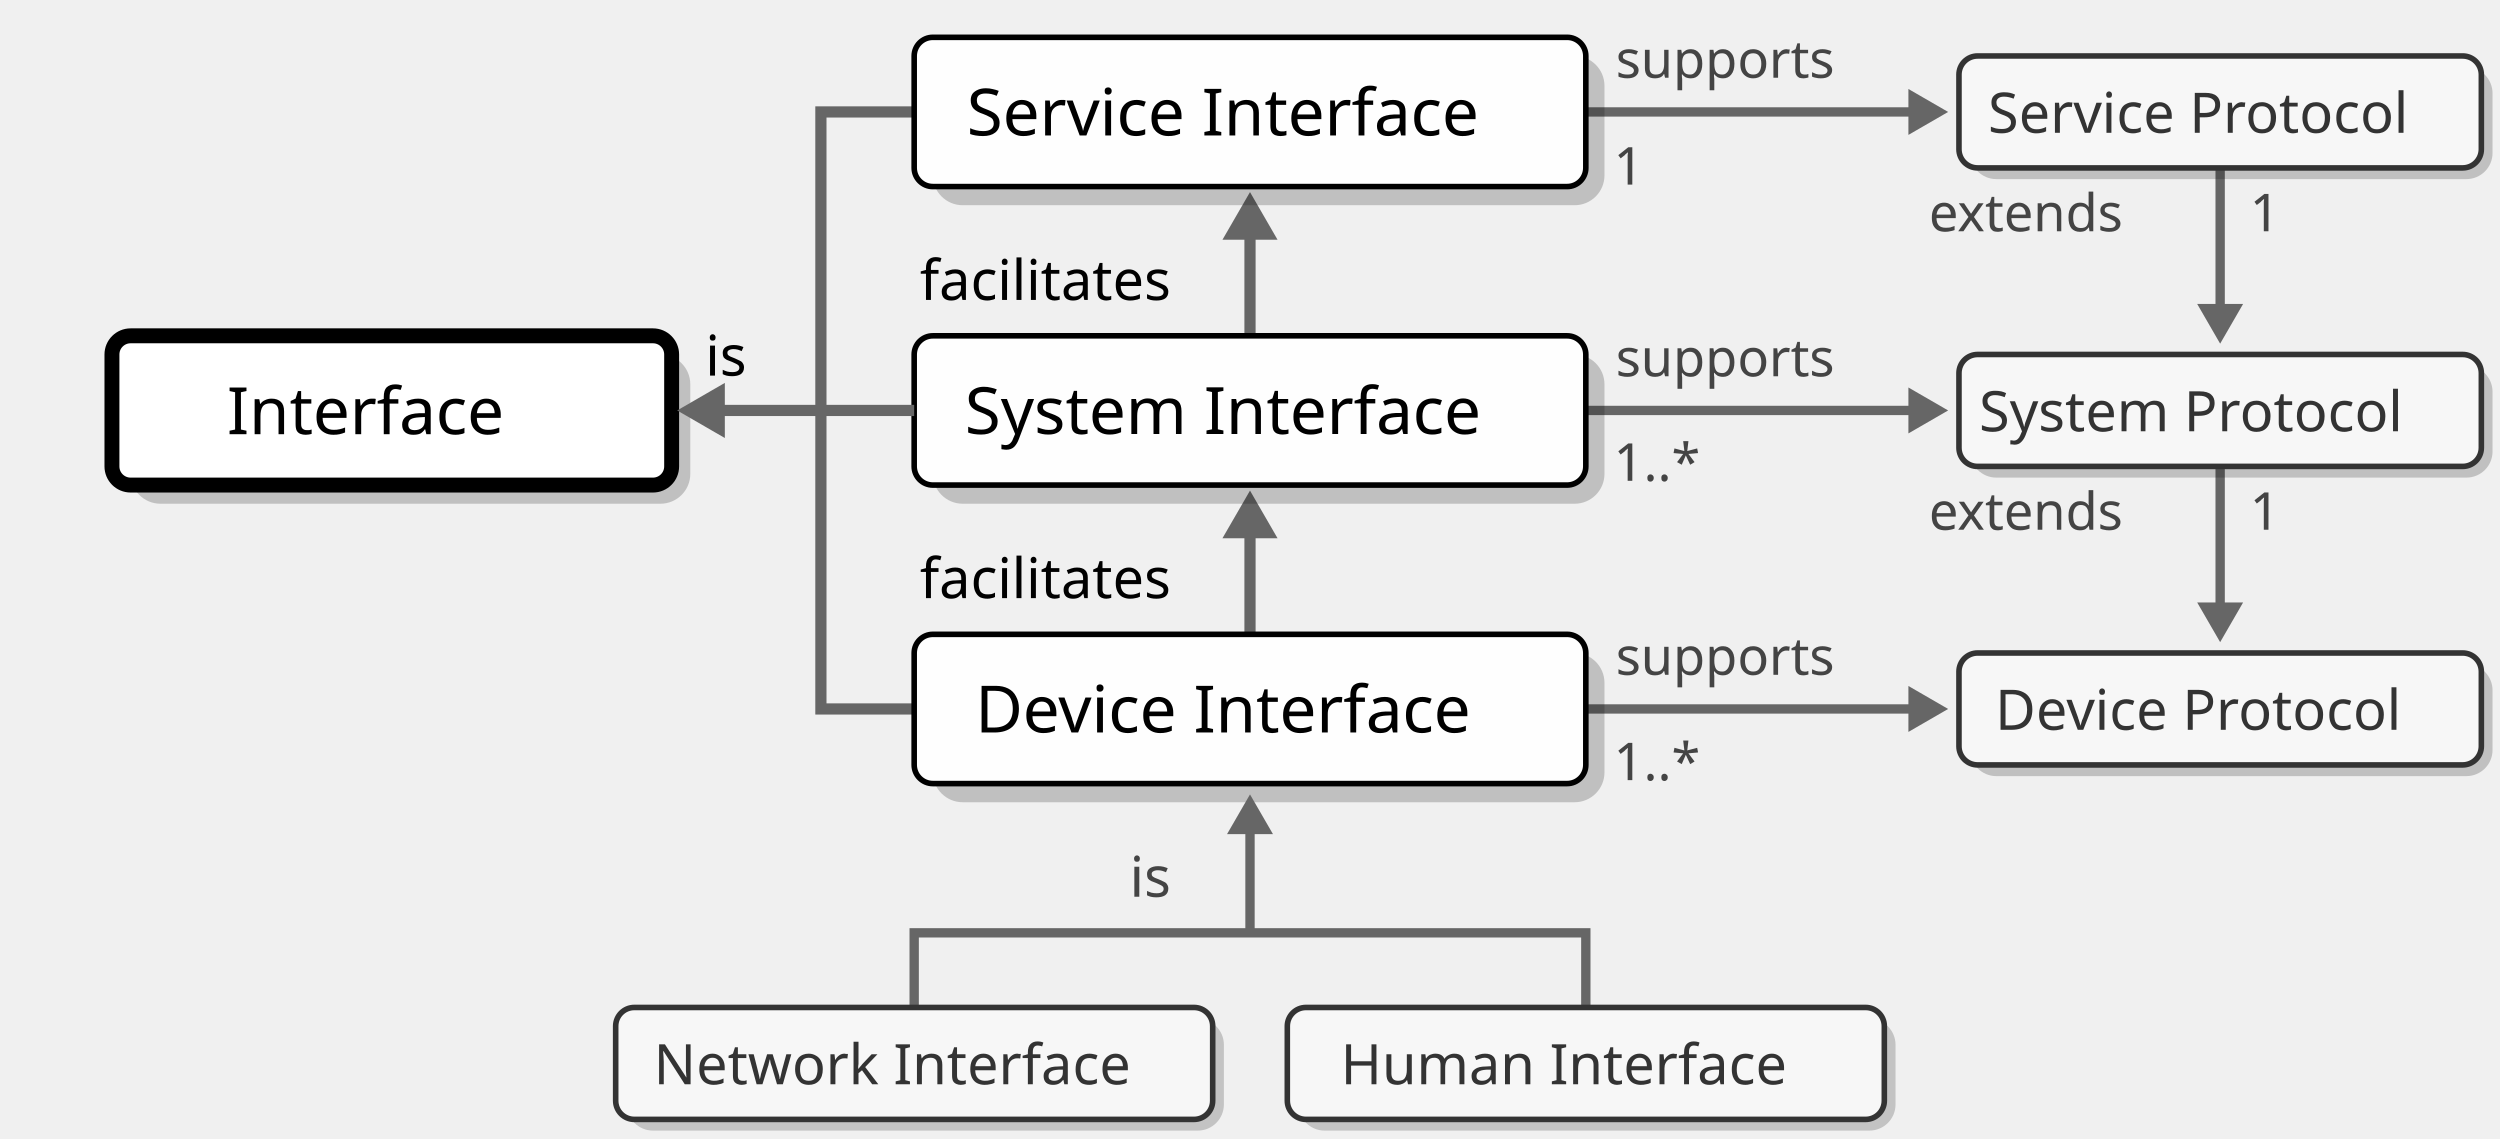
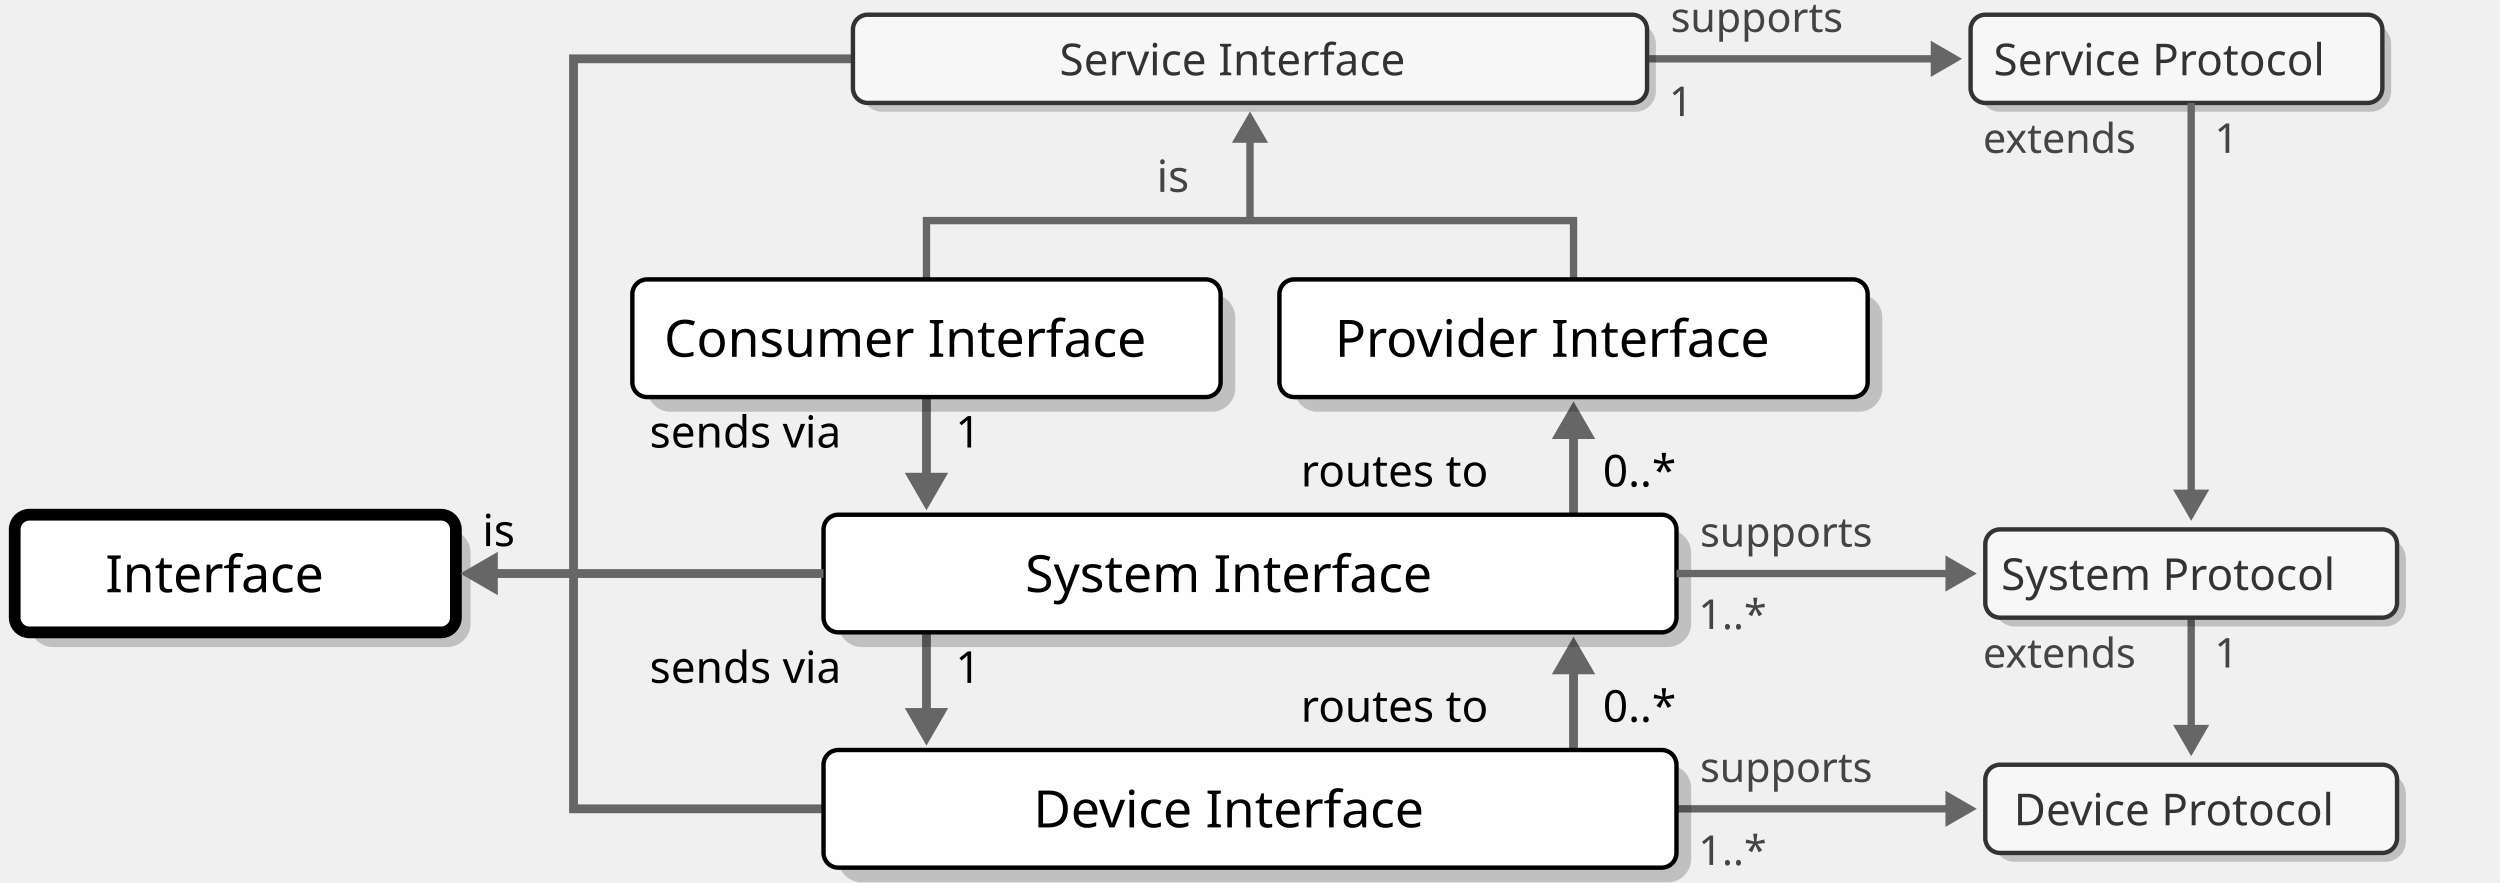
- <svg xmlns="http://www.w3.org/2000/svg" xmlns:xlink="http://www.w3.org/1999/xlink" width="134mm" height="61mm" version="1.1" viewBox="0 0 134 61" id="svg162">
+ <svg xmlns="http://www.w3.org/2000/svg" xmlns:xlink="http://www.w3.org/1999/xlink" width="170mm" height="60mm" version="1.1" viewBox="0 0 170 60" id="svg162">
  <defs id="defs5">
    <marker id="a" overflow="visible" orient="auto">
      <path transform="scale(0.4)" d="M 5.77,0 -2.88,5 V -5 Z" fill="context-stroke" fill-rule="evenodd" stroke="context-stroke" stroke-width="1pt" id="path2" />
    </marker>
    <marker id="e" overflow="visible" orient="auto">
      <path transform="scale(0.4)" d="M 5.77,0 -2.88,5 V -5 Z" fill="context-stroke" fill-rule="evenodd" stroke="context-stroke" stroke-width="1pt" id="path824" />
    </marker>
    <marker id="a-2" overflow="visible" orient="auto">
      <path transform="scale(0.4)" d="M 5.77,0 -2.88,5 V -5 Z" fill="context-stroke" fill-rule="evenodd" stroke="context-stroke" stroke-width="1pt" id="path2-3" />
    </marker>
    <marker id="a-3" overflow="visible" orient="auto">
      <path transform="scale(0.4)" d="M 5.77,0 -2.88,5 V -5 Z" fill="context-stroke" fill-rule="evenodd" stroke="context-stroke" stroke-width="1pt" id="path2-2" />
    </marker>
    <marker id="e-0" overflow="visible" orient="auto">
      <path transform="scale(0.4)" d="M 5.77,0 -2.88,5 V -5 Z" fill="context-stroke" fill-rule="evenodd" stroke="context-stroke" stroke-width="1pt" id="path824-9" />
    </marker>
    <marker id="a-7" overflow="visible" orient="auto">
      <path transform="scale(0.4)" d="M 5.77,0 -2.88,5 V -5 Z" fill="context-stroke" fill-rule="evenodd" stroke="context-stroke" stroke-width="1pt" id="path2-5" />
    </marker>
    <marker id="marker25589" overflow="visible" orient="auto">
      <path transform="scale(0.4)" d="M 5.77,0 -2.88,5 V -5 Z" fill="context-stroke" fill-rule="evenodd" stroke="context-stroke" stroke-width="1pt" id="path25587" />
    </marker>
    <marker id="a-0" overflow="visible" orient="auto">
      <path transform="scale(0.4)" d="M 5.77,0 -2.88,5 V -5 Z" fill="context-stroke" fill-rule="evenodd" stroke="context-stroke" stroke-width="1pt" id="path2-8" />
    </marker>
    <marker id="e-0-3" overflow="visible" orient="auto">
      <path transform="scale(0.4)" d="M 5.77,0 -2.88,5 V -5 Z" fill="context-stroke" fill-rule="evenodd" stroke="context-stroke" stroke-width="1pt" id="path824-9-9" />
    </marker>
  </defs>
-   <path d="M 67,34 V 28" marker-end="url(#a)" id="use24465" style="fill:none;stroke:#666666;stroke-width:0.6;stroke-miterlimit:4;stroke-dasharray:none" />
-   <use x="0" y="0" xlink:href="#use24465" id="use4881" transform="translate(4.1608543e-7,-16)" width="100%" height="100%" />
-   <path style="fill:none;stroke:#666666;stroke-width:0.6;stroke-linecap:butt;stroke-linejoin:miter;stroke-miterlimit:4;stroke-dasharray:none;stroke-opacity:1" d="M 49,6 H 44 V 38 h 5" id="path6990" />
-   <path style="fill:none;stroke:#666666;stroke-width:0.5;stroke-linecap:butt;stroke-linejoin:miter;stroke-miterlimit:4;stroke-dasharray:none;stroke-opacity:1" d="M 85,55 V 50 H 49 v 5" id="path2773" />
-   <g id="g12505" transform="translate(4,1)">
-     <path d="m 115,24 v 8" marker-end="url(#a-0)" id="path10680-4" style="fill:none;stroke:#666666;stroke-width:0.5;stroke-miterlimit:4;stroke-dasharray:none;marker-end:url(#a-0)" />
-     <text x="116.59" y="27.397" style="font-size:2.8px;line-height:1.25;font-family:sans-serif;stroke-width:0.265" xml:space="preserve" id="text10783-8">
-       <tspan x="116.59" y="27.397" stroke-width="0.265" id="tspan10781-0" style="font-size:2.8px;fill:#444444;fill-opacity:1">1</tspan>
+   <text x="113.494" y="7.896" style="font-size:2.8px;line-height:1.25;font-family:sans-serif;stroke-width:0.265" xml:space="preserve" id="text3182">
+     <tspan x="113.494" y="7.896" stroke-width="0.265" id="tspan3180" style="font-size:2.8px;fill:#444444;fill-opacity:1">1</tspan>
+   </text>
+   <path d="m 112,4 h 20" marker-end="url(#a)" id="path42125" style="fill:none;stroke:#666666;stroke-width:0.5;stroke-miterlimit:4;stroke-dasharray:none" />
+   <text x="113.609" y="2.167" style="font-size:2.8px;line-height:1.25;font-family:sans-serif;stroke-width:0.265" xml:space="preserve" id="text42129">
+     <tspan x="113.609" y="2.167" stroke-width="0.265" id="tspan42127" style="font-size:2.8px;fill:#444444;fill-opacity:1">supports</tspan>
+   </text>
+   <use x="0" y="0" xlink:href="#g38076" id="use38078" transform="translate(3.9403954e-7,16)" width="100%" height="100%" />
+   <g id="g38076" transform="translate(-2,7)">
+     <path d="m 65,20 v 6" marker-end="url(#a)" id="use4881" style="fill:none;stroke:#666666;stroke-width:0.6;stroke-miterlimit:4;stroke-dasharray:none" />
+     <text x="77.53" y="23.432" style="font-size:3px;line-height:1.25;font-family:sans-serif;stroke-width:0.265" xml:space="preserve" id="text4885">
+       <tspan x="63.101" y="23.432" stroke-width="0.265" id="tspan4883" style="text-align:end;text-anchor:end">sends via</tspan>
    </text>
-     <text x="114.63" y="27.397" style="font-size:2.8px;line-height:1.25;font-family:sans-serif;stroke-width:0.265" xml:space="preserve" id="text2378">
-       <tspan x="113.415" y="27.397" stroke-width="0.265" id="tspan2376" style="font-size:2.8px;text-align:end;text-anchor:end;fill:#444444;fill-opacity:1">extends</tspan>
+     <path d="M 109,28 V 22" marker-end="url(#a)" id="use35816" style="fill:none;stroke:#666666;stroke-width:0.6;stroke-miterlimit:4;stroke-dasharray:none" />
+     <text x="121.53" y="26.077" style="font-size:3px;line-height:1.25;font-family:sans-serif;stroke-width:0.265" xml:space="preserve" id="text35820">
+       <tspan x="107.102" y="26.077" stroke-width="0.265" id="tspan35818" style="text-align:end;text-anchor:end">routes to</tspan>
+     </text>
+     <text xml:space="preserve" style="font-size:3px;line-height:1.25;font-family:sans-serif;stroke-width:0.265" x="66.973" y="23.432" id="text39928">
+       <tspan id="tspan39926" style="stroke-width:0.265" x="66.973" y="23.432">1</tspan>
+     </text>
+     <text xml:space="preserve" style="font-size:3px;line-height:1.25;font-family:sans-serif;stroke-width:0.265" x="111.001" y="26.077" id="text40782">
+       <tspan id="tspan40780" style="stroke-width:0.265" x="111.001" y="26.077">0..*</tspan>
    </text>
  </g>
-   <use x="0" y="0" xlink:href="#g38813" id="use39057" transform="translate(-1.1160854e-6,32)" width="100%" height="100%" />
-   <use x="0" y="0" xlink:href="#g38813" id="use39055" transform="translate(-1.1160854e-6,16)" width="100%" height="100%" />
-   <use x="0" y="0" xlink:href="#g32418" id="use32500" transform="translate(36)" width="100%" height="100%" />
-   <rect id="rect32088" x="7" y="19" width="30" height="8" rx="1.6" fill="none" opacity="0.913" stroke="#000000" stroke-linejoin="round" stroke-width="0.333" style="opacity:1;fill:#000000;fill-opacity:0.2;stroke:none;stroke-width:0.8;stroke-miterlimit:4;stroke-dasharray:none" />
-   <use x="0" y="0" xlink:href="#g11948" id="use11952" transform="translate(1.8391457e-7,16)" width="100%" height="100%" />
-   <use x="0" y="0" xlink:href="#g31902" id="use32086" transform="translate(-5.1608543e-7,16)" width="100%" height="100%" />
-   <use x="0" y="0" xlink:href="#g12505" id="use12507" transform="translate(-1.0839146e-6,-16)" width="100%" height="100%" />
-   <rect id="rect45004" x="6" y="18" width="30" height="8" rx="1" fill="none" opacity="0.913" stroke="#000000" stroke-linejoin="round" stroke-width="0.333" style="opacity:1;fill:#ffffff;fill-opacity:1;stroke-width:0.8;stroke-miterlimit:4;stroke-dasharray:none" />
-   <text x="20.958" y="23.272" font-size="3.5px" style="line-height:1.25;font-family:sans-serif;stroke-width:0.265" xml:space="preserve" id="text44012">
-     <tspan x="20.958" y="23.272" font-size="3.5px" stroke-width="0.265" text-align="center" text-anchor="middle" id="tspan44010">Interface</tspan>
+   <path style="fill:none;stroke:#666666;stroke-width:0.5;stroke-linecap:butt;stroke-linejoin:miter;stroke-miterlimit:4;stroke-dasharray:none;stroke-opacity:1" d="M 107,19 V 15 H 63 v 4" id="path40784" />
+   <path d="M 85,15 V 9" marker-end="url(#a)" id="path40786" style="fill:none;stroke:#666666;stroke-width:0.5;stroke-miterlimit:4;stroke-dasharray:none" />
+   <g id="g35632" transform="translate(18,18)">
+     <rect id="rect35628" x="39" y="18" width="58" height="8" rx="1.6" fill="none" opacity="0.913" stroke="#000000" stroke-linejoin="round" stroke-width="0.333" style="opacity:1;fill:#000000;fill-opacity:0.2;stroke:none;stroke-width:0.3;stroke-miterlimit:4;stroke-dasharray:none" />
+     <rect id="rect35630" x="38" y="17" width="58" height="8" rx="1" fill="none" opacity="0.913" stroke="#000000" stroke-linejoin="round" stroke-width="0.333" style="opacity:1;fill:#fefefe;fill-opacity:1;stroke-width:0.3;stroke-miterlimit:4;stroke-dasharray:none" />
+   </g>
+   <path style="fill:none;stroke:#666666;stroke-width:0.6;stroke-linecap:butt;stroke-linejoin:miter;stroke-miterlimit:4;stroke-dasharray:none;stroke-opacity:1" d="M 58,4 39,4 V 55 l 17,-10e-7" id="path6990" />
+   <path d="m 149,42 v 8" marker-end="url(#a-0)" id="path10680-4" style="fill:none;stroke:#666666;stroke-width:0.5;stroke-miterlimit:4;stroke-dasharray:none;marker-end:url(#a-0)" />
+   <text x="150.59" y="45.397" style="font-size:2.8px;line-height:1.25;font-family:sans-serif;stroke-width:0.265" xml:space="preserve" id="text10783-8">
+     <tspan x="150.59" y="45.397" stroke-width="0.265" id="tspan10781-0" style="font-size:2.8px;fill:#444444;fill-opacity:1">1</tspan>
  </text>
-   <g id="g11948" transform="translate(5,1)">
-     <path d="m 80,21 h 18" marker-end="url(#a)" id="path10680" style="fill:none;stroke:#666666;stroke-width:0.5;stroke-miterlimit:4;stroke-dasharray:none" />
+   <text x="148.63" y="45.397" style="font-size:2.8px;line-height:1.25;font-family:sans-serif;stroke-width:0.265" xml:space="preserve" id="text2378">
+     <tspan x="147.415" y="45.397" stroke-width="0.265" id="tspan2376" style="font-size:2.8px;text-align:end;text-anchor:end;fill:#444444;fill-opacity:1">extends</tspan>
+   </text>
+   <use x="0" y="0" xlink:href="#g38813" id="use39057" transform="translate(0.9999983,51)" width="100%" height="100%" />
+   <use x="0" y="0" xlink:href="#g38813" id="use39055" transform="translate(0.9999983,35)" width="100%" height="100%" />
+   <rect id="rect32088" x="2" y="36" width="30" height="8" rx="1.6" fill="none" opacity="0.913" stroke="#000000" stroke-linejoin="round" stroke-width="0.333" style="opacity:1;fill:#000000;fill-opacity:0.2;stroke:none;stroke-width:0.8;stroke-miterlimit:4;stroke-dasharray:none" />
+   <use x="0" y="0" xlink:href="#g11948" id="use11952" transform="translate(-7.0596046e-7,16)" width="100%" height="100%" />
+   <rect id="rect45004" x="1" y="35" width="30" height="8" rx="1" fill="none" opacity="0.913" stroke="#000000" stroke-linejoin="round" stroke-width="0.333" style="opacity:1;fill:#ffffff;fill-opacity:1;stroke-width:0.8;stroke-miterlimit:4;stroke-dasharray:none" />
+   <text x="15.958" y="40.272" font-size="3.5px" style="line-height:1.25;font-family:sans-serif;stroke-width:0.265" xml:space="preserve" id="text44012">
+     <tspan x="15.958" y="40.272" font-size="3.5px" stroke-width="0.265" text-align="center" text-anchor="middle" id="tspan44010">Interface</tspan>
+   </text>
+   <g id="g11948" transform="translate(34,18)">
+     <path d="m 80,21 h 19" marker-end="url(#a)" id="path10680" style="fill:none;stroke:#666666;stroke-width:0.5;stroke-miterlimit:4;stroke-dasharray:none" />
    <text x="81.609" y="19.167" style="font-size:2.8px;line-height:1.25;font-family:sans-serif;stroke-width:0.265" xml:space="preserve" id="text10783">
      <tspan x="81.609" y="19.167" stroke-width="0.265" id="tspan10781" style="font-size:2.8px;fill:#444444;fill-opacity:1">supports</tspan>
    </text>
  </g>
-   <g id="g31902" transform="translate(-5.1608543e-7,1)">
-     <rect id="rect31222" x="50" y="18" width="36" height="8" rx="1.6" fill="none" opacity="0.913" stroke="#000000" stroke-linejoin="round" stroke-width="0.333" style="opacity:1;fill:#000000;fill-opacity:0.2;stroke:none;stroke-width:0.3;stroke-miterlimit:4;stroke-dasharray:none" />
-     <rect id="use15005" x="49" y="17" width="36" height="8" rx="1" fill="none" opacity="0.913" stroke="#000000" stroke-linejoin="round" stroke-width="0.333" style="opacity:1;fill:#fefefe;fill-opacity:1;stroke-width:0.3;stroke-miterlimit:4;stroke-dasharray:none" />
+   <text x="84.915" y="40.259" font-size="3.5px" style="line-height:1.25;font-family:sans-serif;stroke-width:0.265" xml:space="preserve" id="text15009">
+     <tspan x="84.915" y="40.259" font-size="3.5px" stroke-width="0.265" text-align="center" text-anchor="middle" id="tspan15007">System Interface</tspan>
+   </text>
+   <use x="0" y="0" xlink:href="#g35632" id="use37824" transform="translate(4.0596046e-7,16)" width="100%" height="100%" />
+   <text x="84.915" y="56.259" font-size="3.5px" style="line-height:1.25;font-family:sans-serif;stroke-width:0.265" xml:space="preserve" id="text20866">
+     <tspan x="84.915" y="56.259" font-size="3.5px" stroke-width="0.265" text-align="center" text-anchor="middle" id="tspan20864">Device Interface</tspan>
+   </text>
+   <g id="use31904" transform="translate(-4.000001,2)">
+     <rect id="rect35536" x="48" y="18" width="40" height="8" rx="1.6" fill="none" opacity="0.913" stroke="#000000" stroke-linejoin="round" stroke-width="0.333" style="opacity:1;fill:#000000;fill-opacity:0.2;stroke:none;stroke-width:0.3;stroke-miterlimit:4;stroke-dasharray:none" />
+     <rect id="rect35538" x="47" y="17" width="40" height="8" rx="1" fill="none" opacity="0.913" stroke="#000000" stroke-linejoin="round" stroke-width="0.333" style="opacity:1;fill:#fefefe;fill-opacity:1;stroke-width:0.3;stroke-miterlimit:4;stroke-dasharray:none" />
  </g>
-   <text x="66.915" y="23.259" font-size="3.5px" style="line-height:1.25;font-family:sans-serif;stroke-width:0.265" xml:space="preserve" id="text15009">
-     <tspan x="66.915" y="23.259" font-size="3.5px" stroke-width="0.265" text-align="center" text-anchor="middle" id="tspan15007">System Interface</tspan>
+   <text x="62.915" y="24.259" font-size="3.5px" style="line-height:1.25;font-family:sans-serif;stroke-width:0.265" xml:space="preserve" id="text4891">
+     <tspan x="62.915" y="24.259" font-size="3.5px" stroke-width="0.265" text-align="center" text-anchor="middle" id="tspan4889">Consumer Interface</tspan>
  </text>
-   <path d="M 67,50 V 44" marker-end="url(#a)" id="use24465-5" style="fill:none;stroke:#666666;stroke-width:0.5;stroke-miterlimit:4;stroke-dasharray:none" />
-   <text x="66.915" y="39.259" font-size="3.5px" style="line-height:1.25;font-family:sans-serif;stroke-width:0.265" xml:space="preserve" id="text20866">
-     <tspan x="66.915" y="39.259" font-size="3.5px" stroke-width="0.265" text-align="center" text-anchor="middle" id="tspan20864">Device Interface</tspan>
+   <path d="M 56,39 H 33" marker-end="url(#a)" id="path8035" style="fill:none;stroke:#666666;stroke-width:0.6;stroke-miterlimit:4;stroke-dasharray:none" />
+   <text x="39.371" y="37.134" style="font-size:3px;line-height:1.25;font-family:sans-serif;stroke-width:0.265" xml:space="preserve" id="text8176">
+     <tspan x="37.361" y="37.134" stroke-width="0.265" id="tspan8174" style="text-align:end;text-anchor:end">is</tspan>
  </text>
-   <text x="67.069" y="48.065" style="font-size:3px;line-height:1.25;font-family:sans-serif;stroke-width:0.265" xml:space="preserve" id="use32783-0">
-     <tspan x="65.102" y="48.065" stroke-width="0.265" id="tspan6742-5" style="text-align:end;text-anchor:end;fill:#444444;fill-opacity:1">is</tspan>
+   <text x="115.494" y="42.771" style="font-size:2.8px;line-height:1.25;font-family:sans-serif;stroke-width:0.265" xml:space="preserve" id="text1733">
+     <tspan x="115.494" y="42.771" stroke-width="0.265" id="tspan1731" style="font-size:2.8px;fill:#444444;fill-opacity:1">1..*</tspan>
  </text>
-   <text x="79.53" y="16.077" style="font-size:3px;line-height:1.25;font-family:sans-serif;stroke-width:0.265" xml:space="preserve" id="text4885">
-     <tspan x="65.102" y="16.077" stroke-width="0.265" id="tspan4883" style="text-align:end;text-anchor:end">facilitates</tspan>
+   <text x="115.494" y="58.818" style="font-size:2.8px;line-height:1.25;font-family:sans-serif;stroke-width:0.265" xml:space="preserve" id="text3186">
+     <tspan x="115.494" y="58.818" stroke-width="0.265" id="tspan3184" style="font-size:2.8px;fill:#444444;fill-opacity:1">1..*</tspan>
  </text>
-   <use x="0" y="0" xlink:href="#g11948" id="use11950" transform="translate(3.1608543e-7,-16)" width="100%" height="100%" />
-   <use x="0" y="0" xlink:href="#g31902" id="use31904" transform="translate(-4.8391457e-7,-16)" width="100%" height="100%" />
-   <text x="66.915" y="7.259" font-size="3.5px" style="line-height:1.25;font-family:sans-serif;stroke-width:0.265" xml:space="preserve" id="text4891">
-     <tspan x="66.915" y="7.259" font-size="3.5px" stroke-width="0.265" text-align="center" text-anchor="middle" id="tspan4889">Service Interface</tspan>
-   </text>
-   <path d="M 49,22 H 38" marker-end="url(#a)" id="path8035" style="fill:none;stroke:#666666;stroke-width:0.6;stroke-miterlimit:4;stroke-dasharray:none" />
-   <text x="44.371" y="20.134" style="font-size:3px;line-height:1.25;font-family:sans-serif;stroke-width:0.265" xml:space="preserve" id="text8176">
-     <tspan x="42.361" y="20.134" stroke-width="0.265" id="tspan8174" style="text-align:end;text-anchor:end">is</tspan>
-   </text>
-   <text x="86.494" y="25.771" style="font-size:2.8px;line-height:1.25;font-family:sans-serif;stroke-width:0.265" xml:space="preserve" id="text1733">
-     <tspan x="86.494" y="25.771" stroke-width="0.265" id="tspan1731" style="font-size:2.8px;fill:#444444;fill-opacity:1">1..*</tspan>
-   </text>
-   <text x="86.494" y="9.896" style="font-size:2.8px;line-height:1.25;font-family:sans-serif;stroke-width:0.265" xml:space="preserve" id="text3182">
-     <tspan x="86.494" y="9.896" stroke-width="0.265" id="tspan3180" style="font-size:2.8px;fill:#444444;fill-opacity:1">1</tspan>
-   </text>
-   <text x="86.494" y="41.818" style="font-size:2.8px;line-height:1.25;font-family:sans-serif;stroke-width:0.265" xml:space="preserve" id="text3186">
-     <tspan x="86.494" y="41.818" stroke-width="0.265" id="tspan3184" style="font-size:2.8px;fill:#444444;fill-opacity:1">1..*</tspan>
-   </text>
-   <g id="g32418">
-     <rect id="rect32252" x="33.6" y="54.6" width="32" height="6" rx="1.4" fill="none" opacity="0.913" stroke="#000000" stroke-linejoin="round" stroke-width="0.333" style="fill:#000000;fill-opacity:0.21;stroke:none;stroke-width:0.3;stroke-miterlimit:4;stroke-dasharray:none;stroke-opacity:1" />
-     <rect id="rect9538-9" x="33" y="54" width="32" height="6" rx="1" fill="none" opacity="0.913" stroke="#000000" stroke-linejoin="round" stroke-width="0.333" style="opacity:1;fill:#f7f7f7;fill-opacity:1;stroke:#333333;stroke-width:0.3;stroke-miterlimit:4;stroke-dasharray:none;stroke-opacity:1" />
-   </g>
-   <text x="48.992" y="58.117" font-size="3.5px" style="font-size:3px;line-height:1.25;font-family:sans-serif;stroke-width:0.265" xml:space="preserve" id="text9872-0">
-     <tspan x="48.992" y="58.117" font-size="3.5px" stroke-width="0.265" text-align="center" text-anchor="middle" id="tspan9870-5" style="font-size:3px;fill:#333333;fill-opacity:1">Network Interface</tspan>
-   </text>
-   <text x="84.992" y="58.117" font-size="3.5px" style="font-size:3px;line-height:1.25;font-family:sans-serif;stroke-width:0.265" xml:space="preserve" id="text2170">
-     <tspan x="84.992" y="58.117" font-size="3.5px" stroke-width="0.265" text-align="center" text-anchor="middle" id="tspan2168" style="font-size:3px;fill:#333333;fill-opacity:1">Human Interface</tspan>
-   </text>
-   <g id="g38813" transform="translate(-5.1608543e-7,1)">
+   <g id="g38813" transform="translate(29,-0.9999998)">
    <rect id="rect32610" x="105.6" y="2.6" width="28" height="6" rx="1.4" fill="none" opacity="0.913" stroke="#000000" stroke-linejoin="round" stroke-width="0.333" style="opacity:1;fill:#000000;fill-opacity:0.2;stroke:none;stroke-width:0.3;stroke-miterlimit:4;stroke-dasharray:none;stroke-opacity:1" />
    <rect id="rect9538-5" x="105" y="2" width="28" height="6" rx="1" fill="none" opacity="0.913" stroke="#000000" stroke-linejoin="round" stroke-width="0.333" style="opacity:1;fill:#f7f7f7;fill-opacity:1;stroke:#333333;stroke-width:0.3;stroke-miterlimit:4;stroke-dasharray:none;stroke-opacity:1" />
  </g>
-   <text x="118.992" y="7.117" font-size="3.5px" style="font-size:3px;line-height:1.25;font-family:sans-serif;stroke-width:0.265" xml:space="preserve" id="text9872-2">
-     <tspan x="118.992" y="7.117" font-size="3.5px" stroke-width="0.265" text-align="center" text-anchor="middle" id="tspan9870-2" style="font-size:3px;fill:#333333;fill-opacity:1">Service Protocol</tspan>
+   <text x="147.992" y="5.117" font-size="3.5px" style="font-size:3px;line-height:1.25;font-family:sans-serif;stroke-width:0.265" xml:space="preserve" id="text9872-2">
+     <tspan x="147.992" y="5.117" font-size="3.5px" stroke-width="0.265" text-align="center" text-anchor="middle" id="tspan9870-2" style="font-size:3px;fill:#333333;fill-opacity:1">Service Protocol</tspan>
  </text>
-   <text x="118.992" y="23.117" font-size="3.5px" style="font-size:3px;line-height:1.25;font-family:sans-serif;stroke-width:0.265" xml:space="preserve" id="text1862">
-     <tspan x="118.992" y="23.117" font-size="3.5px" stroke-width="0.265" text-align="center" text-anchor="middle" id="tspan1860" style="font-size:3px;fill:#333333;fill-opacity:1">System Protocol </tspan>
+   <text x="148.992" y="40.117" font-size="3.5px" style="font-size:3px;line-height:1.25;font-family:sans-serif;stroke-width:0.265" xml:space="preserve" id="text1862">
+     <tspan x="148.992" y="40.117" font-size="3.5px" stroke-width="0.265" text-align="center" text-anchor="middle" id="tspan1860" style="font-size:3px;fill:#333333;fill-opacity:1">System Protocol </tspan>
  </text>
-   <text x="118.992" y="39.117" font-size="3.5px" style="font-size:3px;line-height:1.25;font-family:sans-serif;stroke-width:0.265" xml:space="preserve" id="text2396">
-     <tspan x="118.992" y="39.117" font-size="3.5px" stroke-width="0.265" text-align="center" text-anchor="middle" id="tspan2394" style="font-size:3px;fill:#333333;fill-opacity:1">Device Protocol</tspan>
+   <text x="148.992" y="56.117" font-size="3.5px" style="font-size:3px;line-height:1.25;font-family:sans-serif;stroke-width:0.265" xml:space="preserve" id="text2396">
+     <tspan x="148.992" y="56.117" font-size="3.5px" stroke-width="0.265" text-align="center" text-anchor="middle" id="tspan2394" style="font-size:3px;fill:#333333;fill-opacity:1">Device Protocol</tspan>
  </text>
-   <use x="0" y="0" xlink:href="#text4885" id="use3644" transform="translate(1.6085433e-8,15.9824)" width="100%" height="100%" />
+   <g id="use1414" transform="translate(35,-53)">
+     <rect id="rect40790" x="23.6" y="54.6" width="54" height="6" rx="1.4" fill="none" opacity="0.913" stroke="#000000" stroke-linejoin="round" stroke-width="0.333" style="fill:#000000;fill-opacity:0.21;stroke:none;stroke-width:0.3;stroke-miterlimit:4;stroke-dasharray:none;stroke-opacity:1" />
+     <rect id="rect40792" x="23" y="54" width="54" height="6" rx="1" fill="none" opacity="0.913" stroke="#000000" stroke-linejoin="round" stroke-width="0.333" style="opacity:1;fill:#f7f7f7;fill-opacity:1;stroke:#333333;stroke-width:0.3;stroke-miterlimit:4;stroke-dasharray:none;stroke-opacity:1" />
+   </g>
+   <text x="85.176" y="13.048" style="font-size:3px;line-height:1.25;font-family:sans-serif;stroke-width:0.265" xml:space="preserve" id="text1420">
+     <tspan x="83.209" y="13.048" stroke-width="0.265" id="tspan1418" style="text-align:end;text-anchor:end;fill:#444444;fill-opacity:1">is</tspan>
+   </text>
+   <text x="84.975" y="5.117" font-size="3.5px" style="font-size:3px;line-height:1.25;font-family:sans-serif;stroke-width:0.265" xml:space="preserve" id="text1424">
+     <tspan x="84.975" y="5.117" font-size="3.5px" stroke-width="0.265" text-align="center" text-anchor="middle" id="tspan1422" style="font-size:3px;fill:#333333;fill-opacity:1">Service Interface</tspan>
+   </text>
+   <g id="use33578" transform="translate(40,2)">
+     <rect id="rect35542" x="48" y="18" width="40" height="8" rx="1.6" fill="none" opacity="0.913" stroke="#000000" stroke-linejoin="round" stroke-width="0.333" style="opacity:1;fill:#000000;fill-opacity:0.2;stroke:none;stroke-width:0.3;stroke-miterlimit:4;stroke-dasharray:none" />
+     <rect id="rect35544" x="47" y="17" width="40" height="8" rx="1" fill="none" opacity="0.913" stroke="#000000" stroke-linejoin="round" stroke-width="0.333" style="opacity:1;fill:#fefefe;fill-opacity:1;stroke-width:0.3;stroke-miterlimit:4;stroke-dasharray:none" />
+   </g>
+   <text x="106.915" y="24.259" font-size="3.5px" style="line-height:1.25;font-family:sans-serif;stroke-width:0.265" xml:space="preserve" id="text33582">
+     <tspan x="106.915" y="24.259" font-size="3.5px" stroke-width="0.265" text-align="center" text-anchor="middle" id="tspan33580">Provider Interface</tspan>
+   </text>
+   <path d="M 149,7 V 34" marker-end="url(#a-0)" id="path42400" style="fill:none;stroke:#666666;stroke-width:0.5;stroke-miterlimit:4;stroke-dasharray:none;marker-end:url(#a-0)" />
+   <text x="150.59" y="10.397" style="font-size:2.8px;line-height:1.25;font-family:sans-serif;stroke-width:0.265" xml:space="preserve" id="text42404">
+     <tspan x="150.59" y="10.397" stroke-width="0.265" id="tspan42402" style="font-size:2.8px;fill:#444444;fill-opacity:1">1</tspan>
+   </text>
+   <text x="148.63" y="10.397" style="font-size:2.8px;line-height:1.25;font-family:sans-serif;stroke-width:0.265" xml:space="preserve" id="text42408">
+     <tspan x="147.415" y="10.397" stroke-width="0.265" id="tspan42406" style="font-size:2.8px;text-align:end;text-anchor:end;fill:#444444;fill-opacity:1">extends</tspan>
+   </text>
</svg>
